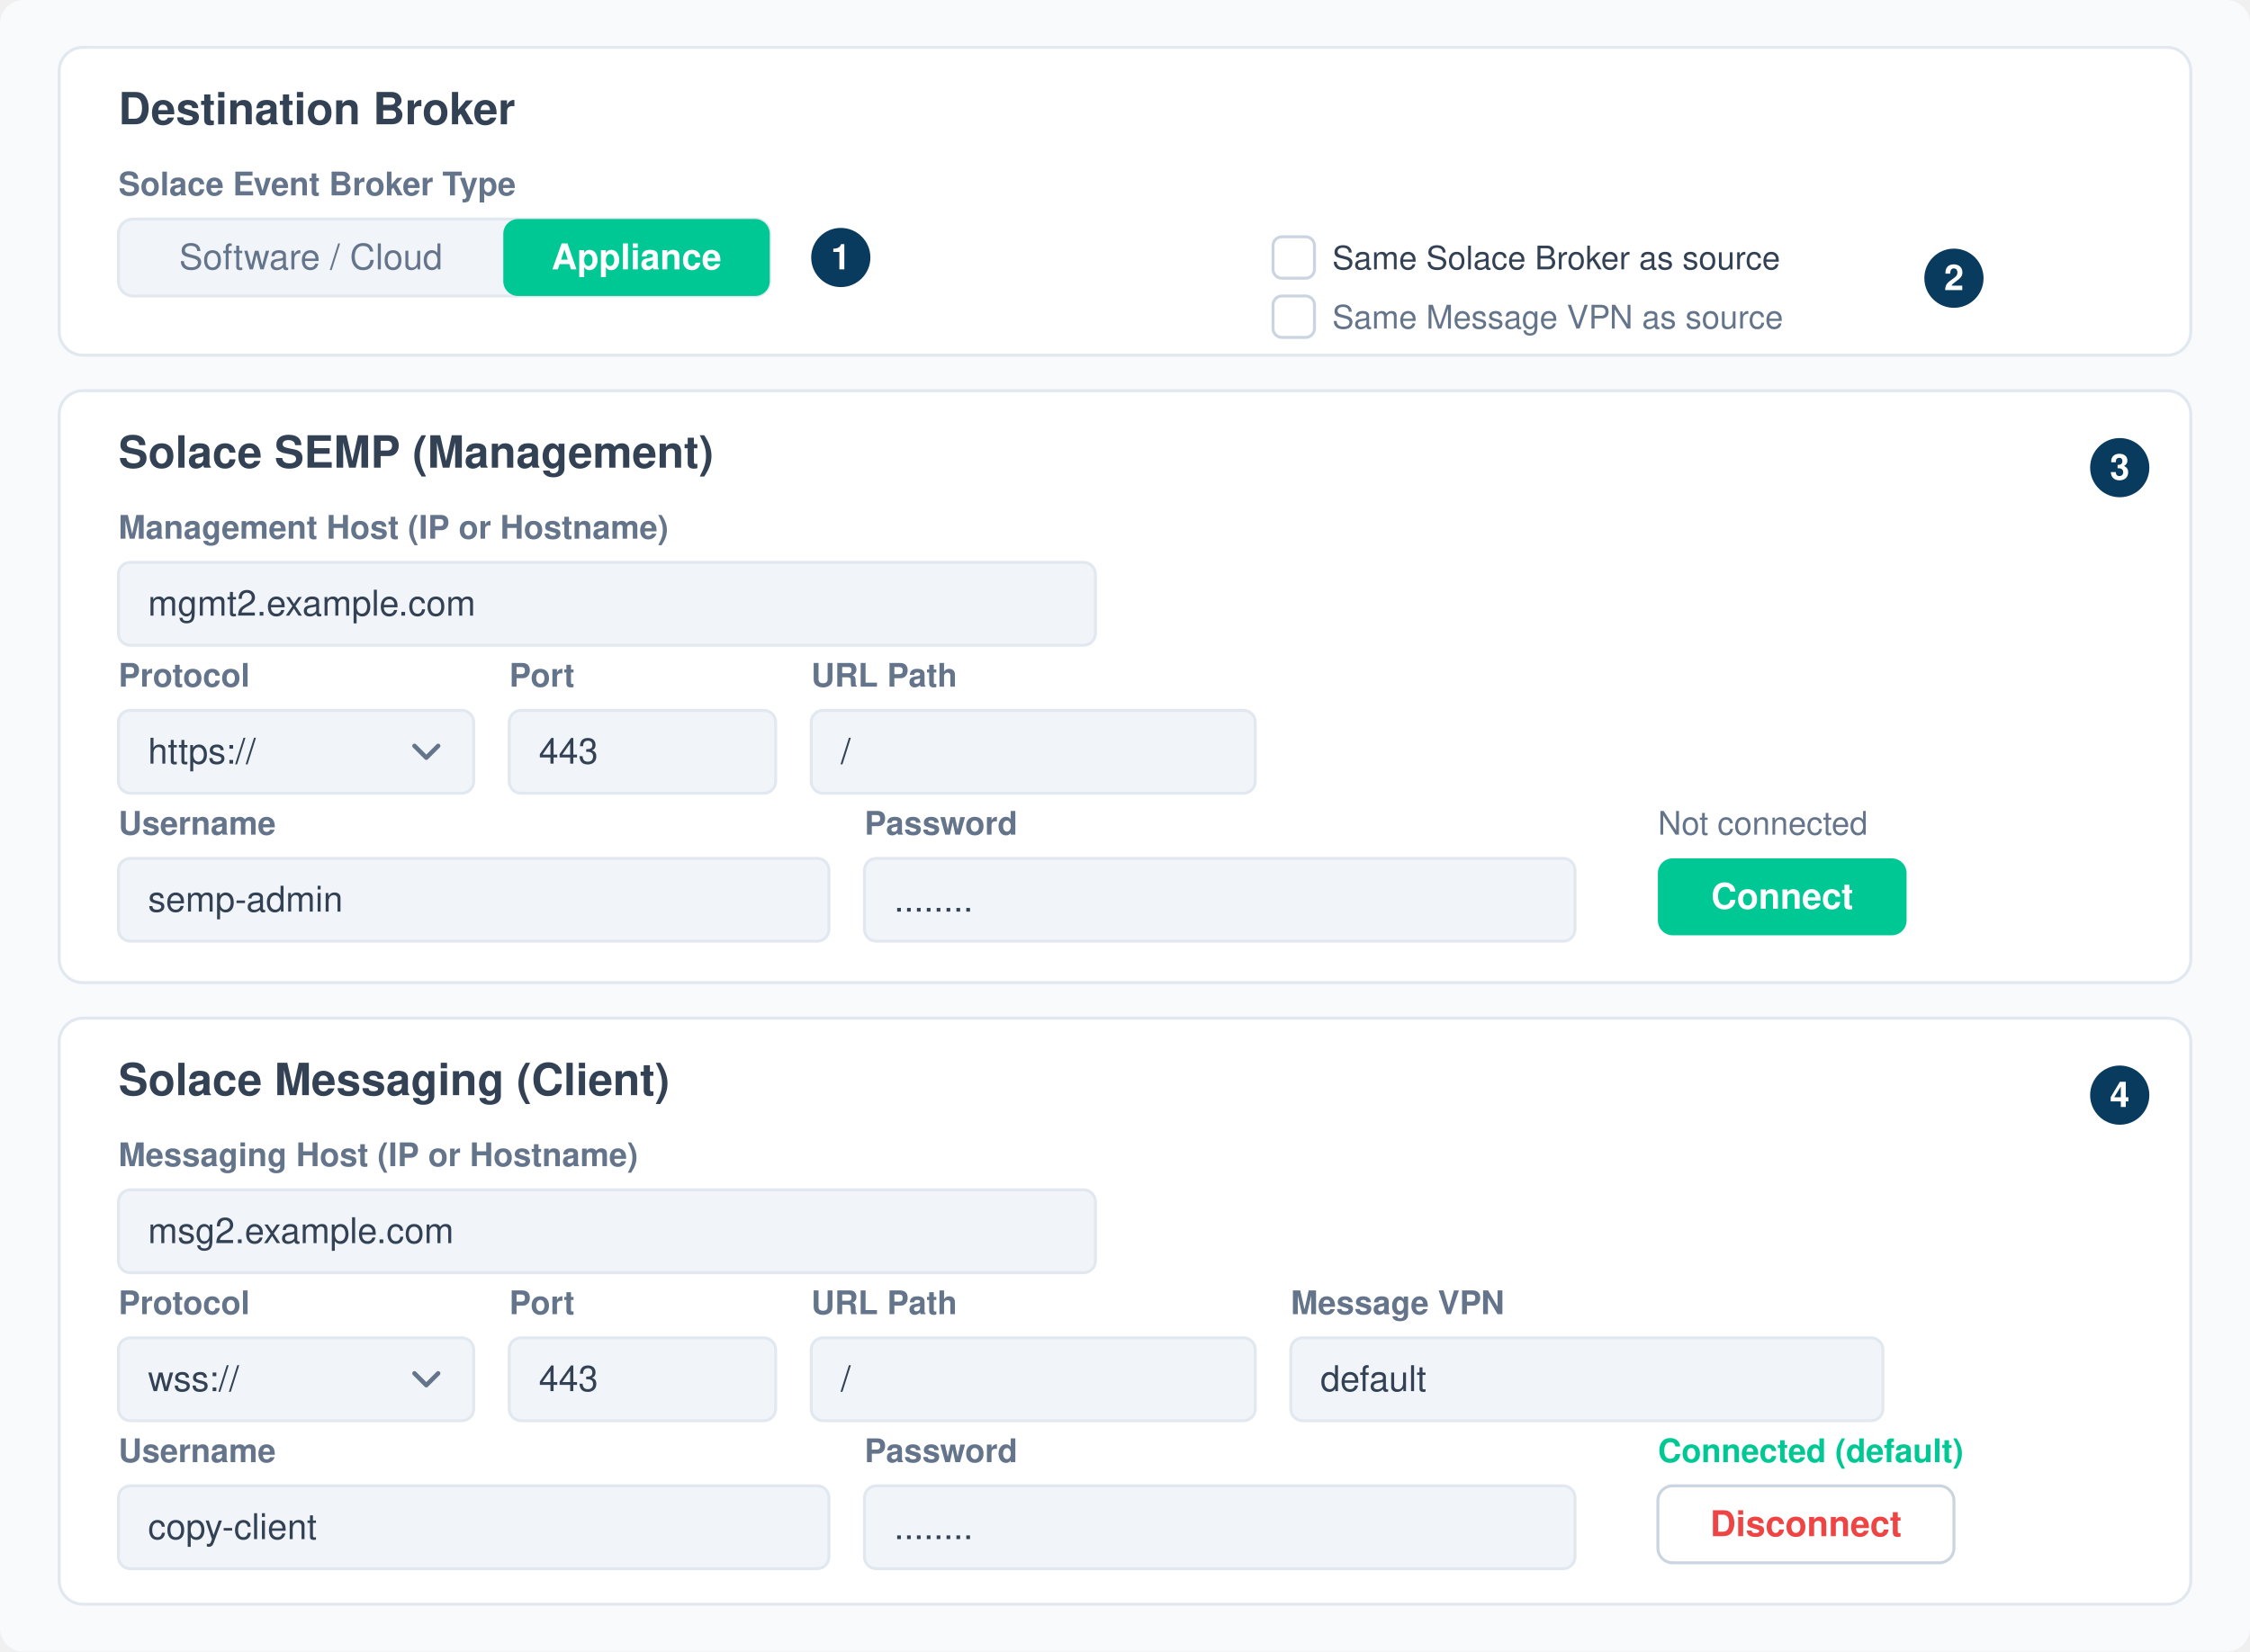
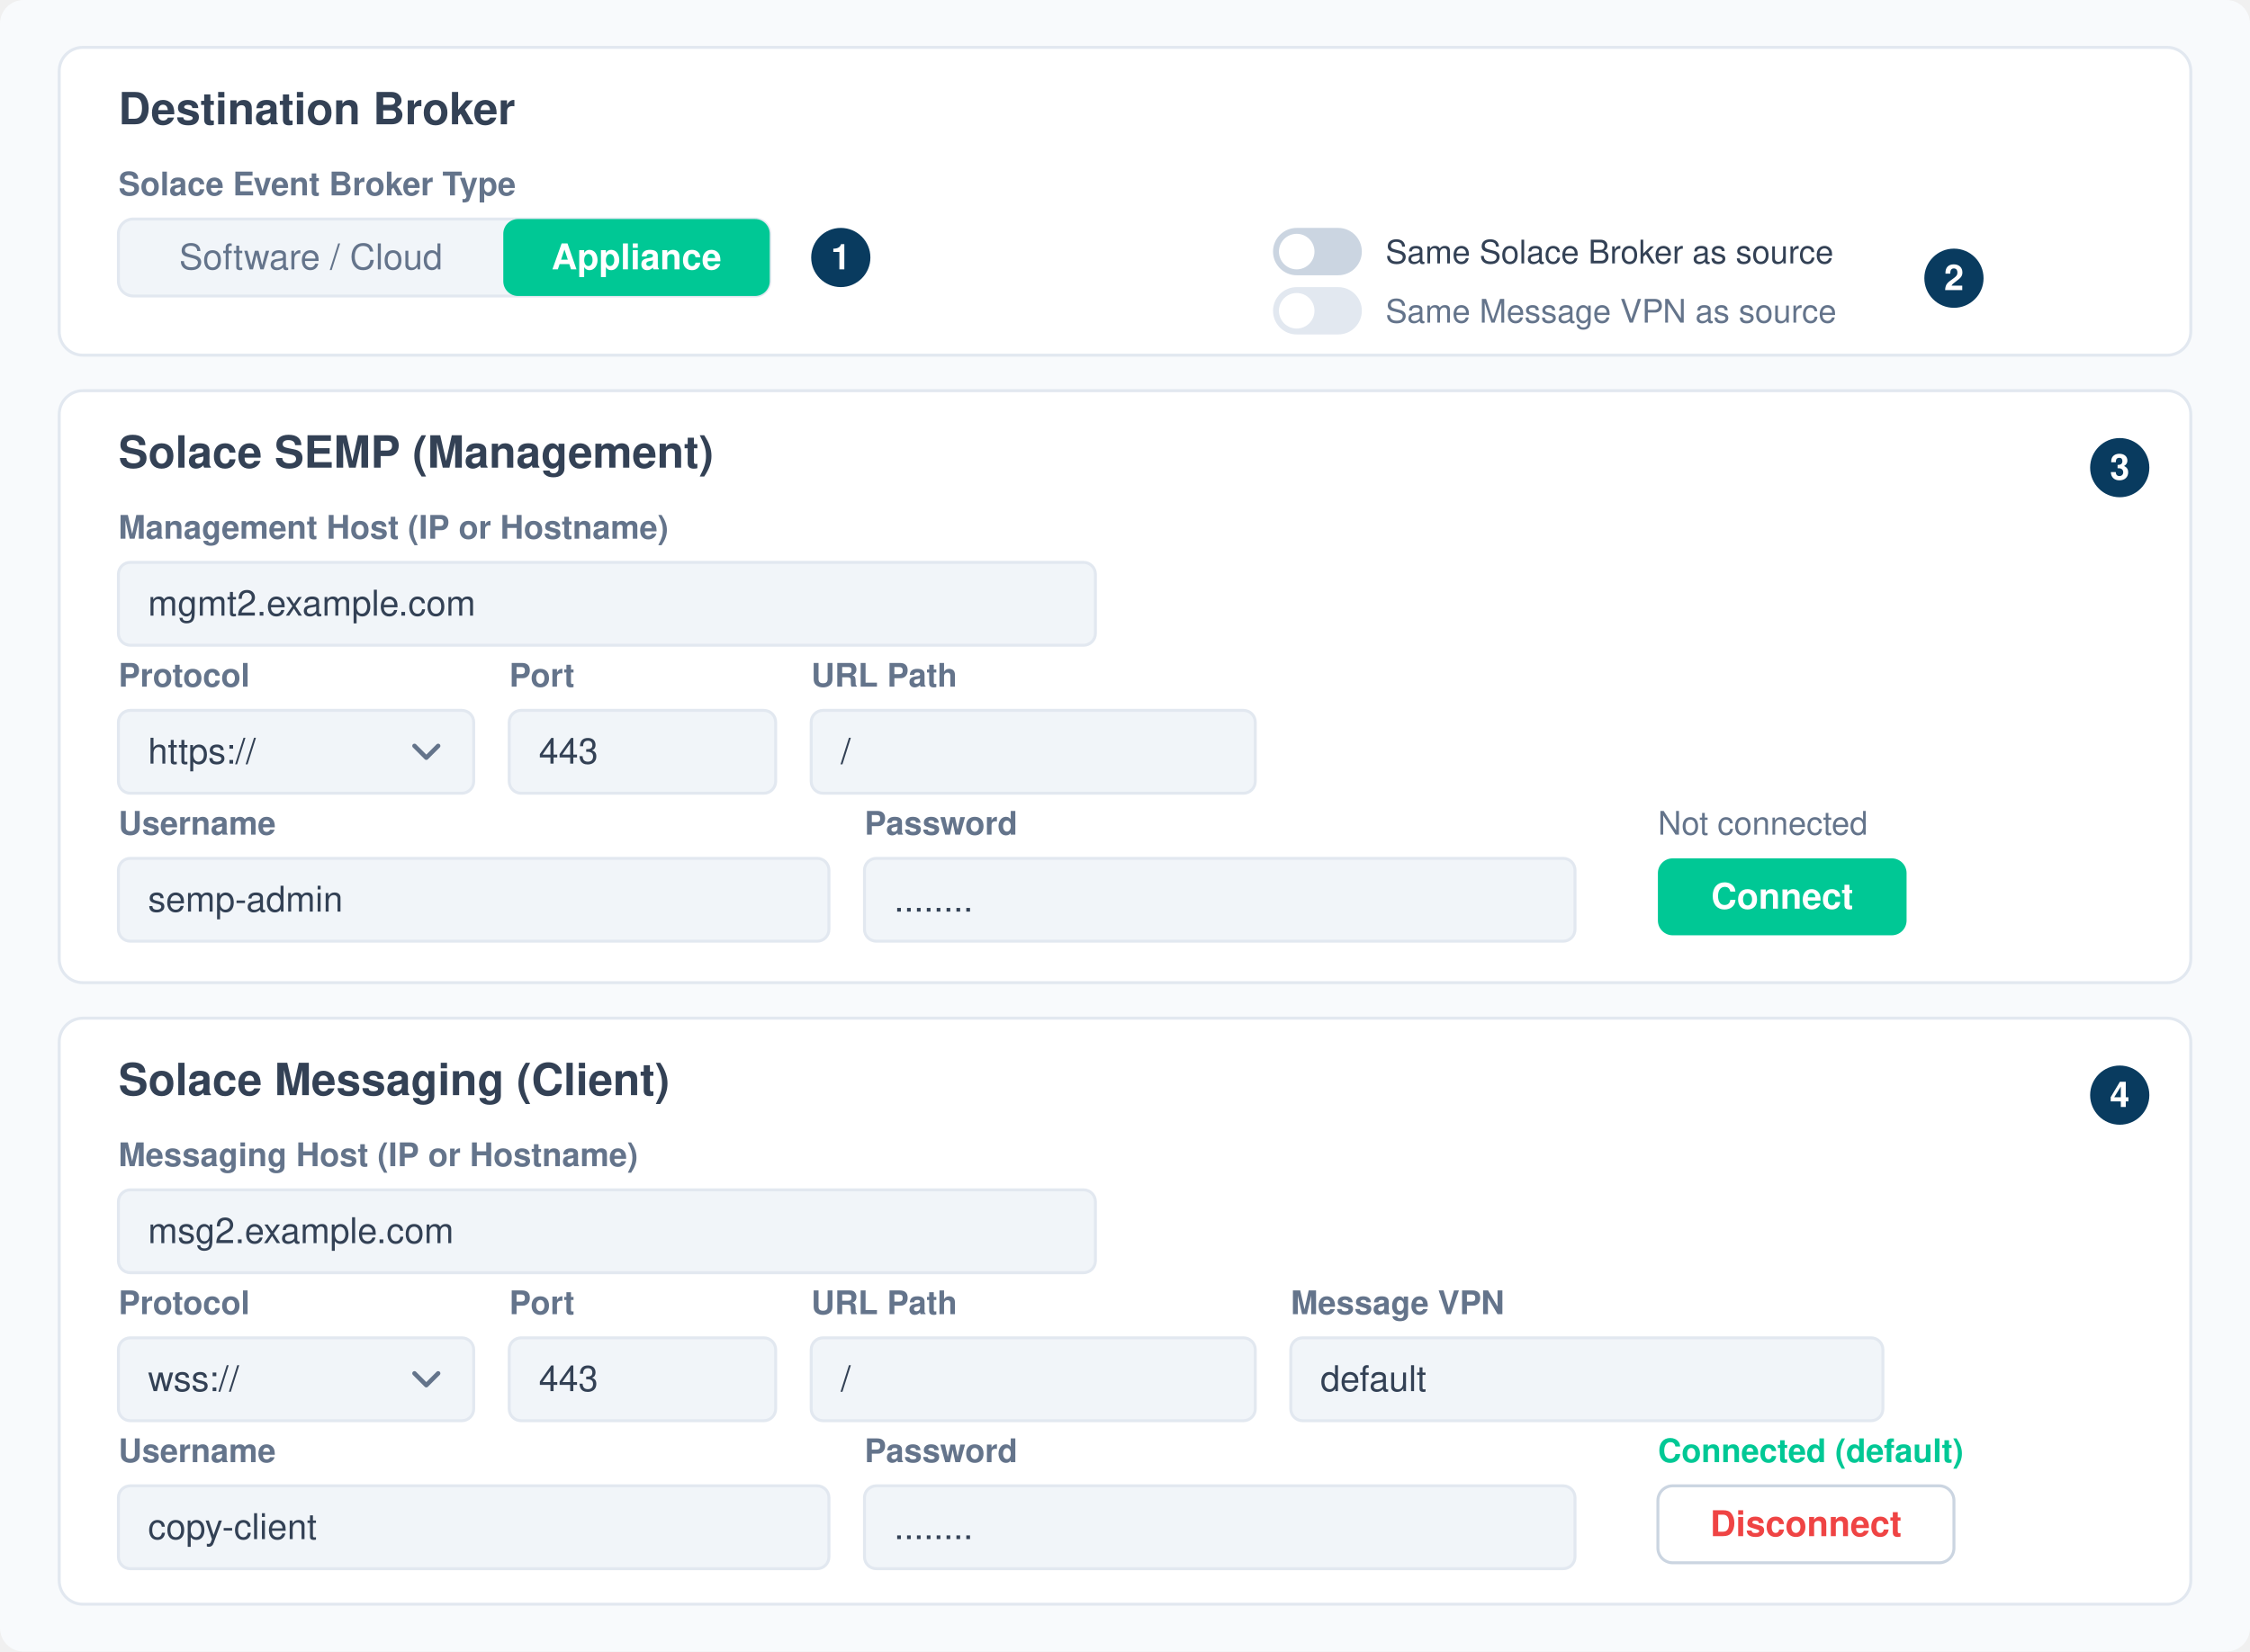
<svg xmlns="http://www.w3.org/2000/svg" viewBox="0 0 760 558" width="760" height="558" font-family="Segoe UI, Helvetica, Arial, sans-serif" font-size="12" fill="#334155" stroke-linecap="round" stroke-linejoin="round">
  <rect x="0" y="0" width="760" height="558" fill="#f8fafc" rx="8" />
  <rect x="20" y="16" width="720" height="104" fill="#ffffff" rx="8" stroke="#e2e8f0" />
  <text x="40" y="42" font-size="15" font-weight="700">Destination Broker</text>
  <text x="40" y="66" font-size="11" fill="#64748b" font-weight="700">Solace Event Broker Type</text>
  <rect x="40" y="74" width="220" height="26" fill="#f1f5f9" rx="5" stroke="#e2e8f0" />
  <text x="105" y="91" fill="#64748b" text-anchor="middle">Software / Cloud</text>
  <rect x="170" y="74" width="90" height="26" fill="#00C895" rx="5" />
  <text x="215" y="91" fill="#ffffff" font-weight="700" text-anchor="middle">Appliance</text>
  <circle cx="284" cy="87" r="11" fill="#093B5F" stroke="#ffffff" stroke-width="2" />
  <text x="284" y="91" font-weight="700" fill="#ffffff" text-anchor="middle">1</text>
-   <rect x="430" y="80" width="14" height="14" fill="#ffffff" rx="3" stroke="#cbd5e1" />
-   <text x="450" y="91" font-size="11">Same Solace Broker as source</text>
-   <rect x="430" y="100" width="14" height="14" fill="#ffffff" rx="3" stroke="#cbd5e1" />
-   <text x="450" y="111" font-size="11" fill="#64748b">Same Message VPN as source</text>
+   <rect x="430" y="77" width="30" height="16" fill="#cbd5e1" rx="8" />
+   <circle cx="438" cy="85" r="6" fill="#ffffff" />
+   <text x="468" y="89" font-size="11">Same Solace Broker as source</text>
+   <rect x="430" y="97" width="30" height="16" fill="#e2e8f0" rx="8" />
+   <circle cx="438" cy="105" r="6" fill="#ffffff" />
+   <text x="468" y="109" font-size="11" fill="#64748b">Same Message VPN as source</text>
  <circle cx="660" cy="94" r="11" fill="#093B5F" stroke="#ffffff" stroke-width="2" />
  <text x="660" y="98" font-weight="700" fill="#ffffff" text-anchor="middle">2</text>
  <rect x="20" y="132" width="720" height="200" fill="#ffffff" rx="8" stroke="#e2e8f0" />
  <text x="40" y="158" font-size="15" font-weight="700">Solace SEMP (Management)</text>
  <text x="40" y="182" font-size="11" fill="#64748b" font-weight="700">Management Host (IP or Hostname)</text>
  <rect x="40" y="190" width="330" height="28" fill="#f1f5f9" rx="4" stroke="#e2e8f0" />
  <text x="50" y="208">mgmt2.example.com</text>
  <text x="40" y="232" font-size="11" fill="#64748b" font-weight="700">Protocol</text>
  <rect x="40" y="240" width="120" height="28" fill="#f1f5f9" rx="4" stroke="#e2e8f0" />
  <text x="50" y="258">https://</text>
  <path d="M140 252 l4 4 l4 -4" fill="none" stroke="#64748b" stroke-width="1.5" />
  <text x="172" y="232" font-size="11" fill="#64748b" font-weight="700">Port</text>
  <rect x="172" y="240" width="90" height="28" fill="#f1f5f9" rx="4" stroke="#e2e8f0" />
  <text x="182" y="258">443</text>
  <text x="274" y="232" font-size="11" fill="#64748b" font-weight="700">URL Path</text>
  <rect x="274" y="240" width="150" height="28" fill="#f1f5f9" rx="4" stroke="#e2e8f0" />
  <text x="284" y="258">/</text>
  <text x="40" y="282" font-size="11" fill="#64748b" font-weight="700">Username</text>
  <rect x="40" y="290" width="240" height="28" fill="#f1f5f9" rx="4" stroke="#e2e8f0" />
  <text x="50" y="308">semp-admin</text>
  <text x="292" y="282" font-size="11" fill="#64748b" font-weight="700">Password</text>
  <rect x="292" y="290" width="240" height="28" fill="#f1f5f9" rx="4" stroke="#e2e8f0" />
  <text x="302" y="308">........</text>
  <rect x="560" y="290" width="84" height="26" fill="#00C895" rx="5" />
  <text x="602" y="307" fill="#ffffff" font-weight="700" text-anchor="middle">Connect</text>
  <text x="560" y="282" font-size="11" fill="#64748b">Not connected</text>
  <circle cx="716" cy="158" r="11" fill="#093B5F" stroke="#ffffff" stroke-width="2" />
  <text x="716" y="162" font-weight="700" fill="#ffffff" text-anchor="middle">3</text>
  <rect x="20" y="344" width="720" height="198" fill="#ffffff" rx="8" stroke="#e2e8f0" />
  <text x="40" y="370" font-size="15" font-weight="700">Solace Messaging (Client)</text>
  <text x="40" y="394" font-size="11" fill="#64748b" font-weight="700">Messaging Host (IP or Hostname)</text>
  <rect x="40" y="402" width="330" height="28" fill="#f1f5f9" rx="4" stroke="#e2e8f0" />
  <text x="50" y="420">msg2.example.com</text>
  <text x="40" y="444" font-size="11" fill="#64748b" font-weight="700">Protocol</text>
  <rect x="40" y="452" width="120" height="28" fill="#f1f5f9" rx="4" stroke="#e2e8f0" />
  <text x="50" y="470">wss://</text>
  <path d="M140 464 l4 4 l4 -4" fill="none" stroke="#64748b" stroke-width="1.5" />
  <text x="172" y="444" font-size="11" fill="#64748b" font-weight="700">Port</text>
  <rect x="172" y="452" width="90" height="28" fill="#f1f5f9" rx="4" stroke="#e2e8f0" />
  <text x="182" y="470">443</text>
  <text x="274" y="444" font-size="11" fill="#64748b" font-weight="700">URL Path</text>
  <rect x="274" y="452" width="150" height="28" fill="#f1f5f9" rx="4" stroke="#e2e8f0" />
  <text x="284" y="470">/</text>
  <text x="436" y="444" font-size="11" fill="#64748b" font-weight="700">Message VPN</text>
  <rect x="436" y="452" width="200" height="28" fill="#f1f5f9" rx="4" stroke="#e2e8f0" />
  <text x="446" y="470">default</text>
  <text x="40" y="494" font-size="11" fill="#64748b" font-weight="700">Username</text>
  <rect x="40" y="502" width="240" height="28" fill="#f1f5f9" rx="4" stroke="#e2e8f0" />
  <text x="50" y="520">copy-client</text>
  <text x="292" y="494" font-size="11" fill="#64748b" font-weight="700">Password</text>
  <rect x="292" y="502" width="240" height="28" fill="#f1f5f9" rx="4" stroke="#e2e8f0" />
  <text x="302" y="520">........</text>
  <rect x="560" y="502" width="100" height="26" fill="#ffffff" rx="5" stroke="#cbd5e1" />
  <text x="610" y="519" fill="#ef4444" font-weight="700" text-anchor="middle">Disconnect</text>
  <text x="560" y="494" font-size="11" fill="#00C895" font-weight="700">Connected (default)</text>
  <circle cx="716" cy="370" r="11" fill="#093B5F" stroke="#ffffff" stroke-width="2" />
  <text x="716" y="374" font-weight="700" fill="#ffffff" text-anchor="middle">4</text>
</svg>
